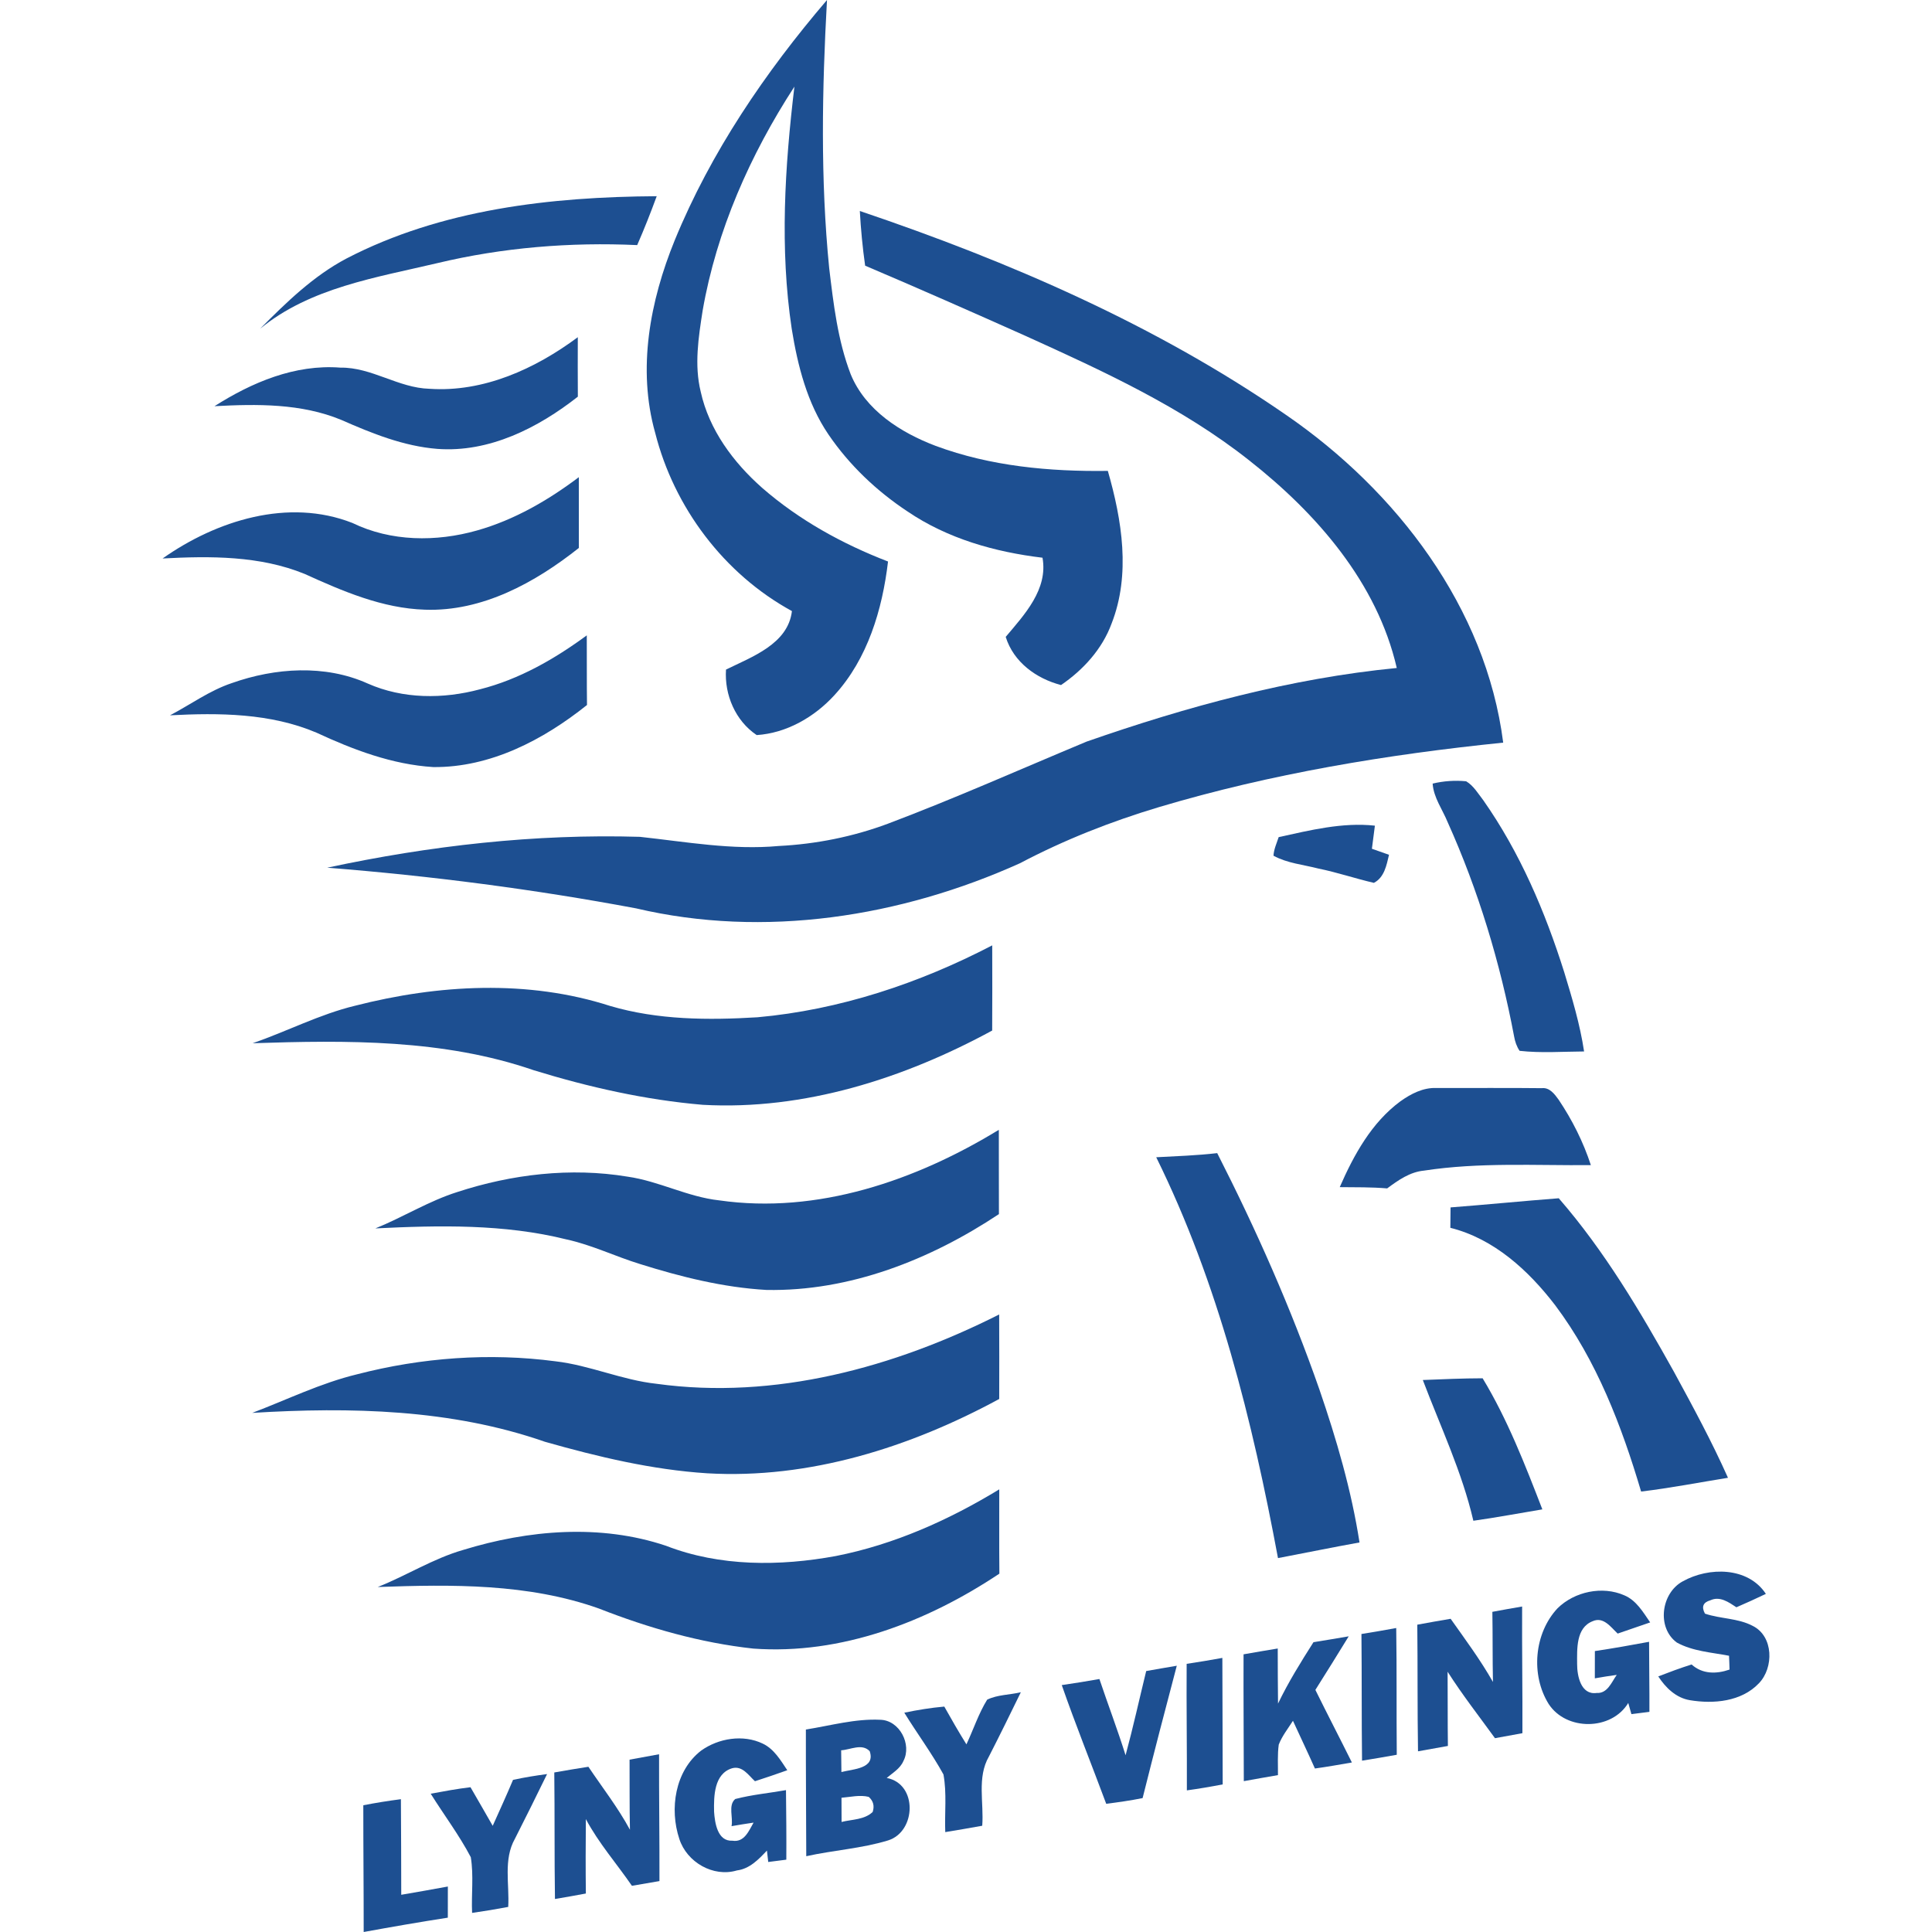
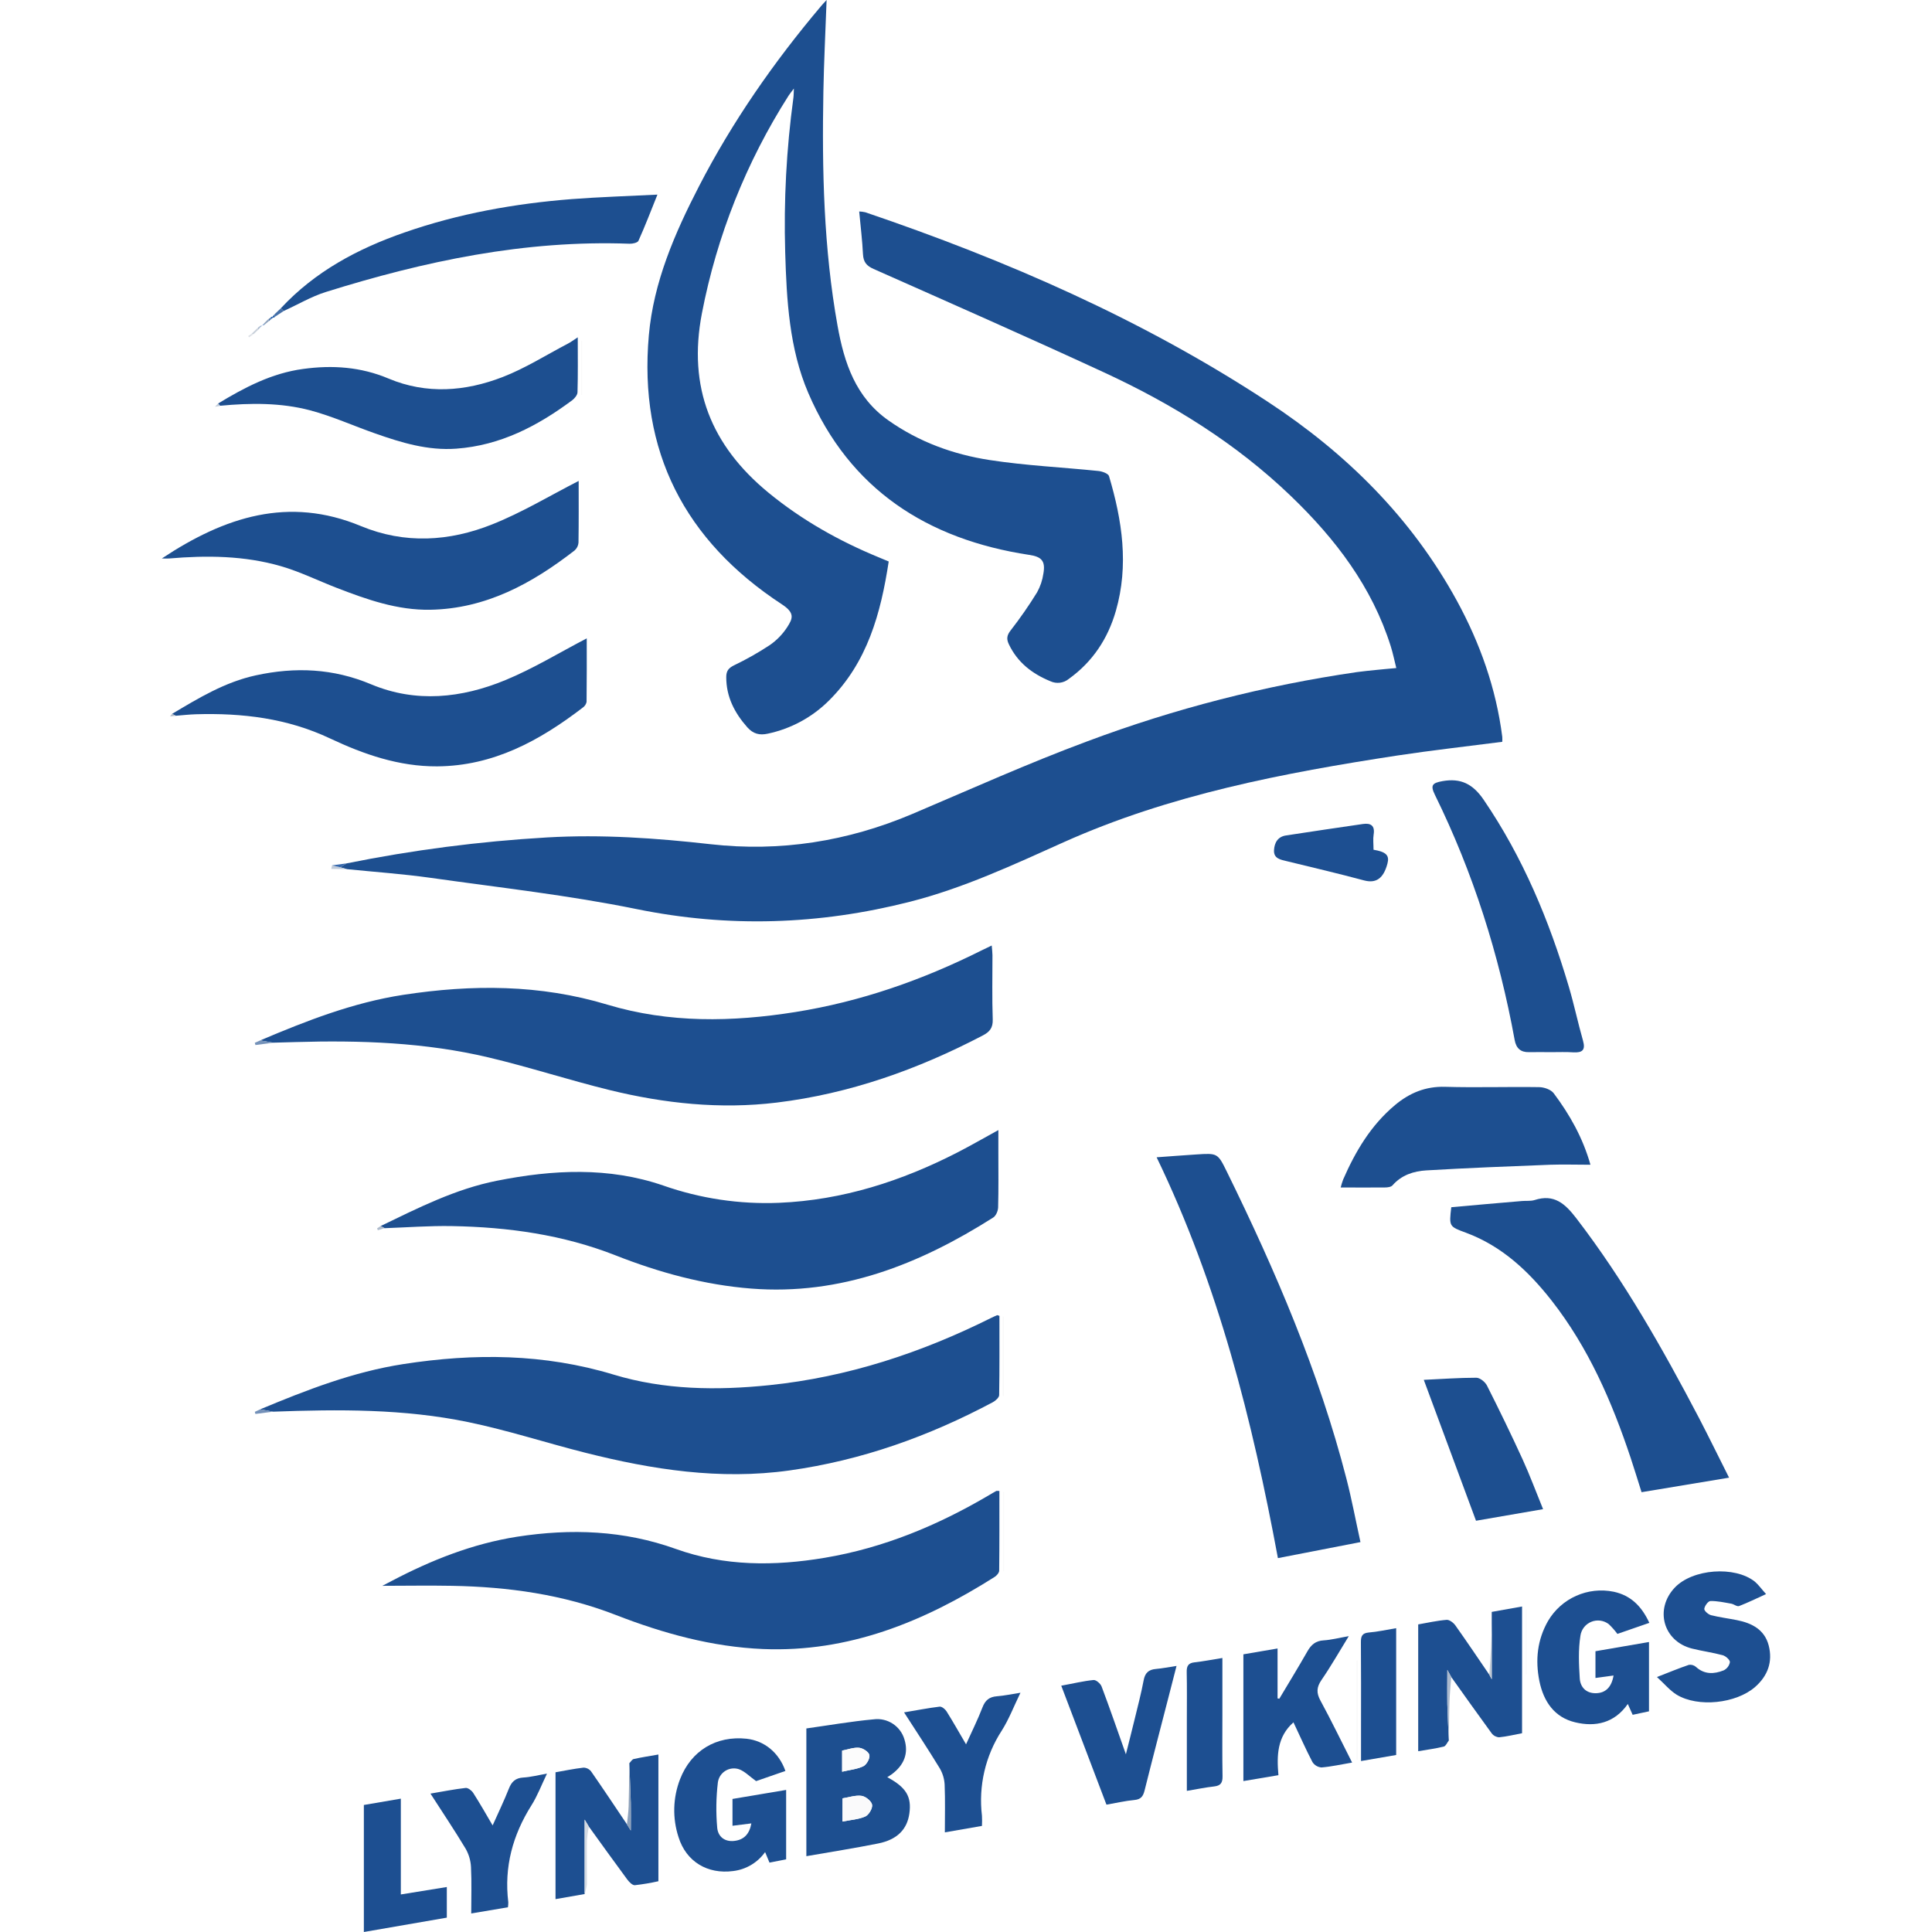
- <svg xmlns="http://www.w3.org/2000/svg" width="64" height="64" viewBox="0 0 48 48" version="1.1" id="svg136">
-   <defs id="defs140" />
-   <g id="#1d4f91ff" transform="matrix(0.1047189,0,0,0.1047189,-8.294205,-5.356373)">
-     <path d="m 239.27,108.19 c 8.58,-20.94 21.48,-39.89 36.14,-57.04 -1.17,21.17 -1.58,42.47 0.52,63.6 1.02,8.49 2.01,17.12 5.09,25.16 3.5,8.57 11.85,13.87 20.18,17.03 13.01,4.83 27.04,6.12 40.84,5.93 3.35,11.67 5.46,24.56 0.89,36.22 -2.23,6.07 -6.72,10.98 -11.99,14.59 -5.88,-1.53 -11.27,-5.44 -13.13,-11.43 4.45,-5.27 10.08,-11.28 8.73,-18.78 -11.28,-1.35 -22.51,-4.52 -32,-10.96 -7.33,-4.84 -13.84,-11.01 -18.79,-18.29 -5.05,-7.43 -7.3,-16.31 -8.71,-25.07 -2.86,-19.04 -1.64,-38.41 0.64,-57.45 -10.48,16.14 -18.46,34.11 -21.77,53.13 -0.99,6.35 -2.02,12.91 -0.46,19.26 1.99,9.04 7.75,16.78 14.58,22.81 8.75,7.63 19.06,13.31 29.86,17.47 -1.34,11.37 -4.83,23.1 -12.71,31.7 -4.75,5.2 -11.34,9.01 -18.45,9.48 -5.04,-3.38 -7.68,-9.55 -7.28,-15.54 6.13,-3.03 14.72,-6.05 15.64,-13.88 -16.09,-8.79 -27.95,-24.55 -32.44,-42.28 -4.29,-15.19 -1.22,-31.32 4.62,-45.66 z" id="path77" style="opacity:1;fill:#1d4f91" />
-     <path d="m 161.39,112.49 c 22.55,-11.72 48.54,-14.64 73.62,-14.79 -1.43,3.91 -2.96,7.78 -4.63,11.6 -15.91,-0.73 -31.92,0.57 -47.43,4.28 -14.5,3.43 -30.16,5.81 -42.04,15.57 6.21,-6.24 12.62,-12.51 20.48,-16.66 z" id="path79" style="opacity:1;fill:#1d4f91" />
-     <path d="m 283.2,101.21 c 35.48,11.99 70.31,27.07 101.21,48.44 26.1,17.96 47.34,45.63 51.43,77.69 -27.56,2.81 -55.06,7.36 -81.64,15.29 -11.4,3.41 -22.51,7.79 -33.04,13.34 -28.24,12.73 -60.63,17.85 -91.05,10.69 -24.22,-4.54 -48.7,-7.71 -73.27,-9.65 24.35,-5.22 49.27,-8.06 74.18,-7.32 10.94,1.18 21.92,3.19 32.96,2.17 8.81,-0.44 17.57,-2.19 25.84,-5.27 15.93,-6.01 31.49,-12.95 47.2,-19.5 23.83,-8.31 48.39,-15.01 73.57,-17.46 -4.66,-20.26 -19.04,-36.7 -35.01,-49.25 -16.04,-12.69 -34.76,-21.24 -53.27,-29.63 -12.58,-5.62 -25.17,-11.18 -37.85,-16.57 -0.61,-4.3 -1.02,-8.63 -1.26,-12.97 z" id="path81" style="opacity:1;fill:#1d4f91" />
-     <path d="m 181.09,143.39 c 12.82,0.88 25.12,-4.74 35.2,-12.24 -0.01,4.7 -0.03,9.41 0.01,14.11 -9.41,7.4 -21.04,13.31 -33.33,12.39 -7.99,-0.63 -15.54,-3.68 -22.8,-6.88 -9.5,-3.93 -19.99,-3.79 -30.08,-3.25 8.89,-5.65 19.09,-9.98 29.86,-9.15 7.45,-0.11 13.74,4.82 21.14,5.02 z" id="path83" style="opacity:1;fill:#1d4f91" />
-     <path d="m 192.36,177.01 c 8.83,-2.49 16.88,-7.15 24.17,-12.65 0.01,5.6 0.01,11.19 0.01,16.79 -10.36,8.22 -22.91,15.14 -36.52,14.65 -10.08,-0.31 -19.53,-4.39 -28.57,-8.5 -10.65,-4.33 -22.38,-4.25 -33.67,-3.65 12.8,-9.02 29.83,-14.4 45.03,-8.43 9.14,4.45 19.89,4.53 29.55,1.79 z" id="path85" style="opacity:1;fill:#1d4f91" />
-     <path d="m 193.1,214.68 c 9.26,-2.34 17.67,-7.17 25.32,-12.79 0.03,5.5 -0.02,11.01 0.05,16.52 -10.34,8.27 -22.91,14.86 -36.46,14.73 -9.73,-0.6 -19,-4.11 -27.76,-8.18 -10.92,-4.63 -23.06,-4.71 -34.71,-4.1 4.88,-2.56 9.39,-5.88 14.65,-7.64 10.29,-3.65 22.13,-4.46 32.26,0.1 8.36,3.7 17.92,3.71 26.65,1.36 z" id="path87" style="opacity:1;fill:#1d4f91" />
-     <path d="m 419.1,237.06 c 2.59,-0.62 5.29,-0.81 7.95,-0.55 1.76,1.05 2.82,2.9 4.06,4.49 8.69,12.37 14.68,26.44 19.21,40.81 1.88,6.18 3.75,12.4 4.71,18.8 -5.09,0.03 -10.23,0.42 -15.3,-0.15 -0.7,-1.03 -1.09,-2.21 -1.3,-3.41 -3.3,-17.48 -8.48,-34.64 -15.78,-50.87 -1.23,-3.01 -3.32,-5.79 -3.55,-9.12 z" id="path89" style="opacity:1;fill:#1d4f91" />
-     <path d="m 382.57,249.76 c 7.47,-1.64 15.14,-3.56 22.83,-2.72 -0.23,1.82 -0.47,3.65 -0.71,5.48 1.35,0.48 2.7,0.95 4.06,1.43 -0.59,2.47 -1.1,5.37 -3.59,6.66 -4.43,-1.03 -8.74,-2.5 -13.19,-3.4 -3.56,-0.92 -7.36,-1.25 -10.63,-3.04 0.09,-1.55 0.76,-2.96 1.23,-4.41 z" id="path91" style="opacity:1;fill:#1d4f91" />
-     <path d="m 258.91,292.5 c 19.5,-1.75 38.39,-8.05 55.7,-17.06 0.01,6.74 0.04,13.48 -0.01,20.21 -20.93,11.37 -44.61,18.95 -68.64,17.62 -13.65,-1.16 -27.09,-4.19 -40.17,-8.22 -21.37,-7.37 -44.33,-7.13 -66.64,-6.39 8.16,-2.82 15.88,-6.87 24.3,-8.9 19.71,-5.04 40.96,-6.25 60.53,0.06 11.31,3.33 23.26,3.39 34.93,2.68 z" id="path93" style="opacity:1;fill:#1d4f91" />
-     <path d="m 411.46,312.43 c 2.49,-1.77 5.39,-3.28 8.53,-3.15 8.33,0.03 16.66,-0.06 24.99,0.04 1.86,-0.22 3.05,1.4 4.01,2.73 3.22,4.8 5.85,10.02 7.65,15.53 -13.2,0.11 -26.5,-0.71 -39.59,1.3 -3.36,0.32 -6.12,2.28 -8.74,4.22 -3.75,-0.32 -7.5,-0.26 -11.25,-0.3 3.34,-7.64 7.56,-15.33 14.4,-20.37 z" id="path95" style="opacity:1;fill:#1d4f91" />
-     <path d="m 249.85,335.94 c 23.31,3.34 46.63,-4.71 66.33,-16.74 0.02,6.67 -0.01,13.33 0.02,20 -16.27,10.81 -35.41,18.38 -55.18,17.99 -10.23,-0.59 -20.24,-3.09 -29.98,-6.15 -5.84,-1.79 -11.37,-4.51 -17.37,-5.82 -14.83,-3.71 -30.26,-3.37 -45.41,-2.63 6.59,-2.66 12.67,-6.5 19.47,-8.64 12.93,-4.22 26.87,-5.87 40.35,-3.64 7.47,1.06 14.24,4.81 21.77,5.63 z" id="path97" style="opacity:1;fill:#1d4f91" />
-     <path d="m 353.52,325.71 c 4.83,-0.26 9.67,-0.42 14.47,-0.98 9.25,18.16 17.53,36.84 24.25,56.09 4.06,11.83 7.59,23.9 9.51,36.28 -6.46,1.16 -12.89,2.49 -19.34,3.71 -6.08,-32.59 -14.15,-65.23 -28.89,-95.1 z" id="path99" style="opacity:1;fill:#1d4f91" />
-     <path d="m 423.35,337.61 c 8.56,-0.66 17.11,-1.51 25.67,-2.17 10.84,12.47 19.3,26.77 27.32,41.15 4.5,8.27 8.99,16.56 12.83,25.17 -6.87,1.1 -13.7,2.44 -20.61,3.26 -4.62,-15.58 -10.55,-31.08 -20.37,-44.18 -6.34,-8.27 -14.53,-15.8 -24.89,-18.39 0.01,-1.62 0.03,-3.23 0.05,-4.84 z" id="path101" style="opacity:1;fill:#1d4f91" />
-     <path d="m 234.99,379.46 c 28.01,3.87 56.37,-3.88 81.27,-16.45 0.04,6.68 0.02,13.37 0.01,20.05 -21.13,11.46 -45.05,19.05 -69.31,17.63 -13.07,-0.84 -25.9,-3.91 -38.48,-7.48 -22.21,-7.75 -46.17,-8.27 -69.43,-6.85 8.27,-3.14 16.26,-7.08 24.89,-9.16 15.29,-3.96 31.36,-5.15 47.04,-3.08 8.19,0.95 15.81,4.46 24.01,5.34 z" id="path103" style="opacity:1;fill:#1d4f91" />
-     <path d="m 416.77,378.56 c 4.73,-0.19 9.46,-0.4 14.19,-0.41 5.91,9.77 10.06,20.48 14.17,31.1 -5.46,0.9 -10.89,1.94 -16.37,2.7 -2.68,-11.56 -7.8,-22.34 -11.99,-33.39 z" id="path105" style="opacity:1;fill:#1d4f91" />
-     <path d="m 277.56,420.31 c 13.78,-2.72 26.77,-8.53 38.72,-15.81 0.02,6.67 -0.04,13.33 0.03,20 -17.1,11.41 -37.55,19.3 -58.39,17.78 -12.58,-1.37 -24.85,-4.89 -36.61,-9.5 -16.8,-5.98 -34.9,-5.74 -52.49,-5.11 6.85,-2.71 13.14,-6.74 20.25,-8.79 15.5,-4.77 32.58,-6.22 48.15,-0.99 12.79,4.97 27.02,4.88 40.34,2.42 z" id="path107" style="opacity:1;fill:#1d4f91" />
-     <path d="m 478.45,426.32 c 6.16,-3.44 15.47,-3.47 19.71,2.98 -2.31,1.12 -4.65,2.16 -6.99,3.18 -1.82,-1.2 -3.91,-2.71 -6.17,-1.66 -1.74,0.49 -2.17,1.55 -1.29,3.17 3.7,1.26 7.83,1.05 11.34,2.91 4.96,2.47 5.02,9.94 1.45,13.62 -4.15,4.36 -10.75,4.94 -16.38,4 -3.28,-0.55 -5.74,-2.95 -7.49,-5.64 2.61,-1.01 5.24,-1.99 7.91,-2.83 2.56,2.32 5.88,2.29 9,1.21 -0.02,-1.1 -0.08,-2.19 -0.12,-3.28 -4.17,-0.8 -8.61,-1.06 -12.38,-3.13 -4.84,-3.55 -3.73,-11.77 1.41,-14.53 z" id="path109" style="opacity:1;fill:#1d4f91" />
-     <path d="m 448.74,432.71 c 4.03,-3.96 10.62,-5.36 15.83,-3.07 2.86,1.2 4.46,3.99 6.14,6.43 -2.57,0.89 -5.14,1.78 -7.71,2.65 -1.62,-1.52 -3.37,-4.1 -5.95,-2.93 -3.98,1.56 -3.68,6.62 -3.67,10.16 -0.01,2.78 0.88,7.37 4.61,6.86 2.6,0.17 3.54,-2.54 4.79,-4.29 -1.74,0.23 -3.48,0.52 -5.2,0.82 -0.01,-2.16 0,-4.32 0.01,-6.47 4.3,-0.64 8.58,-1.4 12.86,-2.2 0,5.54 0.11,11.08 0.08,16.62 -1.43,0.18 -2.85,0.36 -4.27,0.54 -0.19,-0.66 -0.56,-1.99 -0.75,-2.65 -3.98,6.59 -14.71,6.67 -18.89,0.23 -4.28,-6.88 -3.45,-16.75 2.12,-22.7 z" id="path111" style="opacity:1;fill:#1d4f91" />
-     <path d="m 433.27,433.56 c 2.35,-0.43 4.7,-0.87 7.06,-1.26 -0.05,10.02 0.11,20.03 0.07,30.05 -2.17,0.38 -4.34,0.78 -6.51,1.19 -3.79,-5.23 -7.77,-10.32 -11.24,-15.77 0.05,5.87 -0.01,11.74 0.07,17.61 -2.37,0.41 -4.73,0.85 -7.09,1.27 -0.16,-10.01 -0.06,-20.03 -0.17,-30.04 2.63,-0.47 5.26,-0.97 7.91,-1.4 3.47,4.91 7.07,9.75 10.04,14.99 -0.12,-5.55 -0.04,-11.1 -0.14,-16.64 z" id="path113" style="opacity:1;fill:#1d4f91" />
-     <path d="m 402.21,438.82 c 2.76,-0.43 5.5,-0.92 8.25,-1.42 0.15,10.02 0.04,20.04 0.13,30.07 -2.75,0.48 -5.49,0.98 -8.24,1.4 -0.12,-10.02 -0.04,-20.04 -0.14,-30.05 z" id="path115" style="opacity:1;fill:#1d4f91" />
-     <path d="m 390.83,440.76 c 2.79,-0.42 5.57,-0.93 8.36,-1.39 -2.62,4.25 -5.24,8.5 -7.91,12.71 2.84,5.77 5.81,11.47 8.66,17.22 -2.92,0.5 -5.83,1.03 -8.77,1.43 -1.69,-3.8 -3.48,-7.55 -5.21,-11.32 -1.17,1.85 -2.58,3.6 -3.37,5.65 -0.33,2.4 -0.16,4.83 -0.19,7.24 -2.7,0.45 -5.4,0.95 -8.1,1.43 -0.01,-10.03 -0.1,-20.06 -0.06,-30.09 2.7,-0.46 5.4,-0.95 8.11,-1.38 0.01,4.35 0.01,8.71 0.07,13.07 2.43,-5.06 5.4,-9.84 8.41,-14.57 z" id="path117" style="opacity:1;fill:#1d4f91" />
-     <path d="m 360.74,445.9 c 2.83,-0.42 5.65,-0.9 8.47,-1.41 0,10 0.09,20.01 0.08,30.01 -2.83,0.55 -5.66,1.03 -8.5,1.42 0.04,-10.01 -0.12,-20.02 -0.05,-30.02 z" id="path119" style="opacity:1;fill:#1d4f91" />
-     <path d="m 351.14,447.61 c 2.42,-0.42 4.83,-0.86 7.26,-1.26 -2.77,10.45 -5.48,20.91 -8.11,31.4 -2.86,0.58 -5.74,0.98 -8.63,1.36 -3.5,-9.4 -7.25,-18.7 -10.55,-28.17 2.98,-0.42 5.95,-0.92 8.93,-1.44 2.03,6.04 4.3,12 6.21,18.09 1.79,-6.62 3.26,-13.32 4.89,-19.98 z" id="path121" style="opacity:1;fill:#1d4f91" />
-     <path d="m 313.41,454.4 c 2.42,-1.19 5.35,-1.13 7.99,-1.76 -2.49,5.1 -4.98,10.19 -7.57,15.24 -2.88,4.98 -1.16,10.98 -1.59,16.43 -2.92,0.51 -5.84,1.05 -8.77,1.51 -0.18,-4.55 0.4,-9.21 -0.43,-13.68 -2.79,-5.07 -6.26,-9.73 -9.29,-14.65 3.13,-0.65 6.3,-1.17 9.49,-1.45 1.69,3.02 3.42,6.02 5.25,8.96 1.66,-3.52 2.87,-7.28 4.92,-10.6 z" id="path123" style="opacity:1;fill:#1d4f91" />
-     <path d="m 270.4,461.48 c 5.85,-0.92 11.68,-2.6 17.66,-2.31 4.57,0.11 7.54,5.85 5.48,9.79 -0.76,1.79 -2.54,2.8 -3.96,4.01 7.39,1.4 7.01,12.74 0.33,14.82 -6.31,1.93 -12.98,2.32 -19.42,3.75 -0.02,-10.02 -0.11,-20.04 -0.09,-30.06 m 8.37,4.93 c 0.02,1.72 0.04,3.44 0.06,5.16 2.65,-0.71 8.15,-0.75 6.71,-4.95 -1.83,-1.92 -4.55,-0.34 -6.77,-0.21 m 0.08,11.26 c 0,1.91 0.01,3.82 0.02,5.74 2.49,-0.63 5.4,-0.49 7.38,-2.37 0.46,-1.43 0.15,-2.62 -0.94,-3.58 -2.13,-0.53 -4.32,0.04 -6.46,0.21 z" id="path125" style="opacity:1;fill:#1d4f91" />
-     <path d="m 245.53,466.5 c 4.13,-2.96 9.99,-3.92 14.65,-1.67 2.68,1.28 4.22,3.94 5.81,6.31 -2.55,0.91 -5.1,1.78 -7.67,2.61 -1.54,-1.41 -2.98,-3.75 -5.42,-3.08 -4.29,1.3 -4.36,6.63 -4.28,10.31 0.18,2.65 0.81,7.09 4.36,6.88 2.82,0.45 3.88,-2.33 5.01,-4.29 -1.75,0.25 -3.49,0.54 -5.23,0.84 0.43,-2.04 -0.86,-4.96 0.88,-6.44 3.95,-1.03 8.03,-1.4 12.04,-2.11 0.06,5.5 0.12,11 0.08,16.5 -1.43,0.18 -2.86,0.36 -4.29,0.55 -0.08,-0.68 -0.24,-2.03 -0.31,-2.71 -1.96,2.09 -4.11,4.34 -7.11,4.71 -5.64,1.69 -11.9,-1.96 -13.67,-7.46 -2.38,-7.12 -1.04,-16.15 5.15,-20.95 z" id="path127" style="opacity:1;fill:#1d4f91" />
-     <path d="m 228.57,468.63 c 2.33,-0.42 4.66,-0.86 7,-1.28 -0.03,10.03 0.12,20.06 0.09,30.09 -2.18,0.37 -4.35,0.76 -6.53,1.12 -3.63,-5.28 -7.91,-10.15 -10.93,-15.83 -0.05,5.88 -0.07,11.77 0,17.66 -2.44,0.45 -4.88,0.9 -7.33,1.3 -0.15,-10.01 -0.04,-20.02 -0.16,-30.02 2.7,-0.46 5.39,-0.95 8.09,-1.35 3.33,4.95 7.02,9.68 9.86,14.94 -0.13,-5.55 -0.05,-11.09 -0.09,-16.63 z" id="path129" style="opacity:1;fill:#1d4f91" />
-     <path d="m 200.92,473.43 c 2.67,-0.59 5.37,-1.02 8.08,-1.38 -2.49,5.14 -5.05,10.23 -7.62,15.33 -2.8,4.94 -1.28,10.8 -1.6,16.19 -2.85,0.54 -5.7,1.01 -8.57,1.42 -0.2,-4.4 0.41,-8.87 -0.31,-13.22 -2.76,-5.26 -6.37,-10.03 -9.51,-15.06 3.13,-0.58 6.27,-1.16 9.44,-1.54 1.75,3.05 3.53,6.09 5.27,9.16 1.62,-3.63 3.29,-7.24 4.82,-10.9 z" id="path131" style="opacity:1;fill:#1d4f91" />
-     <path d="m 165.4,479.45 c 2.96,-0.58 5.93,-1.05 8.92,-1.44 0.04,7.56 0.08,15.12 0.08,22.68 3.68,-0.65 7.38,-1.26 11.06,-1.96 0.01,2.46 0,4.92 -0.01,7.39 -6.67,1.03 -13.32,2.19 -19.96,3.4 0.01,-10.02 -0.1,-20.05 -0.09,-30.07 z" id="path133" style="opacity:1;fill:#1d4f91" />
-   </g>
+ <svg xmlns="http://www.w3.org/2000/svg" id="Layer_1" data-name="Layer 1" viewBox="0 0 762.86 916.39" height="64" width="64">
+   <defs>
+     <style>.cls-1{fill:#1d4f90;}.cls-2{fill:#1d4f91;}.cls-3{fill:#f9f9f9;}.cls-4{fill:#d4dae2;}.cls-5{fill:#acbacd;}.cls-6{fill:#8da1ba;}.cls-7{fill:#bfc8d3;}.cls-8{fill:#7492b9;}.cls-9{fill:#7491b9;}.cls-10{fill:#c0cbda;}.cls-11{fill:#456fa7;}.cls-12{fill:#3467ac;}.cls-13{fill:#aebbcc;}.cls-14{fill:#c8d0da;}.cls-15{fill:#b2bbc7;}.cls-16{fill:#c1ccd9;}.cls-17{fill:#dce0e6;}.cls-18{fill:#8da1bc;}.cls-19{fill:#acbbcf;}.cls-20{fill:#5479a9;}.cls-21{fill:#2058a0;}.cls-22{fill:#2b65b1;}.cls-23{fill:#95b0d4;}.cls-24{fill:#81a2ce;}.cls-25{fill:#fafafb;}.cls-26{fill:#fcfcfc;}</style>
+   </defs>
+   <path class="cls-1" d="M87.59,409.53a678.69,678.69,0,0,1,95-12.31c26.08-1.52,51.84.3,77.7,3.21,33.08,3.73,65-1.34,95.75-14.38C383.61,374.34,411,362,439,351.61a617.22,617.22,0,0,1,127.91-32.83c3-.42,5.95-.68,8.94-1s5.92-.56,9.68-.91c-.92-3.68-1.59-7-2.61-10.26-8.9-28.29-26.25-51-47.29-71.23-26-25-56.24-43.72-88.76-58.75-36.25-16.76-72.8-32.86-109.3-49.07-3.39-1.5-4.79-3.32-5-6.94-.33-6.63-1.14-13.23-1.8-20.32a15.92,15.92,0,0,1,2.91.39c67.06,22.79,131.6,50.91,191,89.94,37.25,24.46,68.07,55,89.59,94.33,11,20.18,18.6,41.59,21.52,64.52a21,21,0,0,1,0,2.38c-16.69,2.16-33.22,4-49.64,6.48-54.22,8.3-108.06,18.57-158.47,41.18-23.87,10.72-47.46,21.75-72.94,28.23-43,10.92-85.87,12.35-129.6,3.44C193,424.63,160.13,421,127.51,416.38c-13.18-1.86-26.49-2.78-39.73-4.12l-3.17-.89Z" />
+   <path class="cls-1" d="M315.31,0c-.55,15.32-1.27,29.43-1.53,43.55-.68,37.18.14,74.28,6.73,111,3.16,17.61,8.54,33.89,24.15,44.88,14.49,10.21,30.76,16.13,48,18.78s34.4,3.42,51.6,5.19c1.78.18,4.61,1.2,5,2.42,6.25,21,9.48,42.28,3.26,63.92-3.8,13.2-11,24.13-22.3,32.26a8.27,8.27,0,0,1-8.77,1.12c-8.63-3.54-15.55-8.87-19.67-17.49-1.23-2.57-1-4.29.87-6.67a201.24,201.24,0,0,0,12.49-18,25.74,25.74,0,0,0,3-8.92c1.07-6-.91-8-6.76-8.85-48.29-7.35-85.1-31-104.78-76.84-9-21-10.26-44-10.93-66.69a445.27,445.27,0,0,1,3.89-73.26c.16-1.12.13-2.27.23-4.4-1.2,1.61-1.92,2.43-2.49,3.34a296.4,296.4,0,0,0-41.13,103.26c-6.79,35.2,4.47,62.75,31.46,85,15.82,13,33.46,22.95,52.36,30.73l4.78,2c-3.76,24.63-10.1,47.84-28.33,65.95a58.13,58.13,0,0,1-29,15.71c-3.94.87-6.94.12-9.73-3-6.07-6.86-10-14.45-10-23.82,0-2.95,1.1-4.31,3.71-5.6a143.09,143.09,0,0,0,16.9-9.56,30.46,30.46,0,0,0,8.28-8.5c2.66-4.1,3.79-6.74-2.46-10.84C248.06,256.51,226.08,214,231,159c2.23-25.17,12.25-48.29,23.76-70.6,15.88-30.78,35.55-59,57.88-85.46C313.21,2.23,313.89,1.55,315.31,0Z" />
+   <path class="cls-1" d="M46.67,668.47c22-9.18,44.08-17.77,67.85-21.45,33.67-5.22,66.81-5,99.81,5,24,7.27,48.9,7.56,73.79,5,37.21-3.83,72.1-15.35,105.44-32,.89-.45,1.81-.83,2.73-1.22.1,0,.28.09,1,.35,0,12.38.08,25-.13,37.56,0,1.17-1.73,2.71-3,3.39-30.35,16.17-62.28,27.6-96.49,32.37-33,4.61-65-.38-96.86-8.42-18.53-4.68-36.77-10.64-55.46-14.51-30.51-6.33-61.55-6.1-92.55-4.95Z" />
+   <path class="cls-1" d="M46.68,493.48c21.93-9.3,44-17.94,67.81-21.6,32.65-5,64.88-5,96.88,4.66,29.28,8.81,59.17,8.25,89.08,3.5,31-4.93,60.25-15.18,88.26-29.19,1.46-.73,3-1.42,4.92-2.37.14,1.8.34,3.19.35,4.58,0,10.16-.22,20.33.13,30.48.13,4-1.44,5.91-4.76,7.63-30.79,16.09-63.08,27.6-97.71,31.81-26.78,3.25-53.22.43-79.25-5.94-19.21-4.71-38.06-10.88-57.3-15.45-30.18-7.17-61-8.23-91.84-7.31-3.5.11-7,.19-10.49.29Z" />
+   <path class="cls-1" d="M397.27,707.2c0,12.58.05,25.18-.1,37.78,0,1-1.18,2.38-2.17,3-33.53,21.25-69.27,35.85-109.82,34.19-24.17-1-47.42-7.43-69.79-16.13-25.14-9.78-51.08-13.36-77.7-13.85-11.11-.21-22.22,0-33.1,0,1.08-.57,2.74-1.42,4.38-2.29,18.83-9.89,38.36-17.67,59.54-21,25.59-3.95,50.63-3.06,75.33,5.81,23,8.24,46.72,8.19,70.54,4.19,28-4.69,53.65-15.39,77.95-29.7,1.14-.67,2.28-1.37,3.45-2C396,707.09,396.38,707.2,397.27,707.2Z" />
+   <path class="cls-1" d="M103.79,581.53c17.82-8.6,35.44-17.57,55.15-21.48,26.54-5.27,53-6.63,78.91,2.28a147.44,147.44,0,0,0,54.92,8.19c30.17-1.27,58.16-10.3,84.81-24,6.18-3.18,12.21-6.67,19.2-10.5v10.66c0,8.66.12,17.33-.11,26-.05,1.67-1,4-2.36,4.84-35,22.22-72.33,37-114.75,33.68-22.2-1.74-43.67-7.61-64.29-15.73-25.08-9.86-51.08-13.43-77.67-13.91-10.64-.19-21.3.62-31.95,1Z" />
+   <path class="cls-1" d="M529.38,739.05c-12.19-65.57-28.25-129.44-57.53-190.12,6.49-.47,12.67-.95,18.86-1.35,10-.65,10.11-.66,14.46,8.2,23.07,47,43.66,94.89,56.74,145.73,2.48,9.63,4.31,19.42,6.62,29.94Z" />
+   <path class="cls-1" d="M743.37,700.89l-41.51,6.89c-1.78-5.63-3.41-11-5.18-16.31-8.89-26.65-20-52.23-37.45-74.54-10.92-13.93-23.56-25.84-40.53-32.17-8.13-3-8.18-2.92-7.09-12.15,11.1-1,22.32-2,33.54-2.94,2-.18,4.12.12,6-.47,9.26-3,14.46,1.75,19.77,8.66,22.7,29.58,40.94,61.83,58.19,94.72C733.85,681.69,738.35,690.94,743.37,700.89Z" />
+   <path class="cls-1" d="M197.71,228.11c0,9.06.07,19.17-.08,29.27a5.47,5.47,0,0,1-1.86,3.72c-20.22,15.69-42.05,27.65-68.46,28.12-15.61.27-30.1-4.86-44.41-10.4-8.83-3.42-17.4-7.66-26.45-10.28-17.31-5-35.14-5.17-53-3.64-.74.07-1.48,0-3.46,0,29.93-19.86,60.19-29.59,94.42-15.38,20.84,8.65,42,7.31,62.29-.8C170.81,243.11,184,235.13,197.71,228.11Z" />
+   <path class="cls-1" d="M4.86,338.61c12.57-7.51,25.05-15.08,39.68-18.27,18.73-4.07,36.71-3.32,54.72,4.24,21.25,8.92,43,6.57,63.71-2,13.26-5.47,25.64-13.07,38.57-19.79,0,9.41.05,19.78-.08,30.16a4.41,4.41,0,0,1-1.84,2.71c-20.43,15.67-42.4,27.68-69.05,27.84-18.06.11-34.82-5.71-50.79-13.24-20.34-9.61-41.66-12.12-63.68-11.47-3.16.1-6.31.46-9.46.71Z" />
+   <path class="cls-1" d="M26.64,191.42C39.21,183.79,52.12,177,67,175c13.92-1.91,27.38-1,40.59,4.58,18,7.55,36.37,6.09,54-.72,10.77-4.15,20.69-10.48,31-15.86,1.39-.73,2.67-1.68,4.69-3,0,9.2.12,17.62-.12,26,0,1.34-1.37,3-2.56,3.88-16.4,12.19-34,21.4-54.92,22.93-13.47,1-26-2.83-38.42-7.19-10.34-3.62-20.4-8.19-30.95-11-13.93-3.66-28.33-3.52-42.66-2.16Z" />
+   <path class="cls-1" d="M677.62,552.46c-6.72,0-12.85-.2-19,0-19.62.76-39.24,1.52-58.83,2.68-6,.35-11.77,2.19-16.06,7.1-.69.79-2.36,1-3.58,1-6.82.09-13.65,0-21,0a39.11,39.11,0,0,1,1.17-3.77c5.85-13.41,13.22-25.8,24.62-35.33,6.85-5.72,14.47-8.92,23.77-8.64,14.81.43,29.65-.08,44.48.15,2.39,0,5.66,1.13,7,2.9C667.83,528.75,674,539.67,677.62,552.46Z" />
+   <path class="cls-1" d="M659,499.06c-3.5,0-7-.08-10.5,0-4,.11-6.11-1.86-6.82-5.73C634.3,452.86,622,413.94,603.84,377c-2.22-4.52-1.29-5.62,3.58-6.49,8.69-1.55,14.43,1.33,19.54,8.82,18.61,27.29,31.09,57.25,40.41,88.7,2.5,8.45,4.3,17.1,6.72,25.58,1.27,4.48-.33,5.77-4.56,5.54C666.05,498.91,662.54,499.06,659,499.06Z" />
+   <path class="cls-1" d="M56.47,146.19C72.64,128.8,92.85,118,115,110.3c25.78-9,52.41-13.75,79.52-15.87,13.09-1,26.22-1.39,40.55-2.12-3.21,8-5.89,15-9,21.9-.41.93-2.77,1.45-4.2,1.4-49.56-1.85-97.23,8.22-144.13,22.9-6.91,2.17-13.31,6-19.95,9Z" />
+   <path class="cls-1" d="M305.71,880.43V819.84c10.6-1.48,21.21-3.35,31.91-4.32a13.41,13.41,0,0,1,14.62,9.56c2,6.45-.08,12.15-6.1,16.54-.63.46-1.31.86-2.05,1.34,9,4.84,11.61,9.24,10.47,17.28-1.06,7.48-5.78,12.35-14.74,14.15C328.63,876.64,317.34,878.4,305.71,880.43ZM322.85,864c3.88-.78,7.64-1,10.83-2.4,1.69-.77,3.56-3.93,3.23-5.61s-3.09-3.94-5-4.19c-2.94-.39-6.08.73-9,1.19Zm-.18-23.63c3.85-.92,7.28-1.21,10.12-2.63,1.54-.78,3.15-3.74,2.81-5.29s-3.06-3.26-4.87-3.43c-2.62-.25-5.37.83-8.06,1.34Z" />
+   <path class="cls-2" d="M295.77,840l-13.9,4.82c-3.16-2.27-5.4-4.68-8.15-5.65a7.67,7.67,0,0,0-10,6.43,103.87,103.87,0,0,0-.31,21.16c.29,4.18,3.34,6.93,8,6.44s7.31-3.24,8.21-8.32L270.67,866V853.28L296.12,849v32.93l-7.9,1.55c-.67-1.61-1.28-3.09-2.08-5a21.71,21.71,0,0,1-15.17,9c-12.09,1.6-22.27-4.42-25.9-16.11a40.92,40.92,0,0,1,.72-27.44c5.23-13.55,17.17-20.75,31.57-19.21C285.79,825.67,292.68,831.25,295.77,840Z" />
+   <path class="cls-2" d="M705.39,778.84v32.88l-7.75,1.65-2.3-5.14c-6.35,9.11-15.36,11-24.94,8.71-9.84-2.34-15-9.81-17-19.57-2-10-1-19.54,4.09-28.49A29.33,29.33,0,0,1,688.68,755c8.14,1.76,13.27,6.95,16.87,14.75L690.41,775a36.71,36.71,0,0,0-4.1-4.63,8.41,8.41,0,0,0-13.45,5.52c-1.05,6.61-.74,13.52-.31,20.24.27,4.14,3,7.07,7.63,7s7.47-2.9,8.4-8.4L680,795.9V783.21Z" />
+   <path class="cls-2" d="M610.45,825.55c-.79,1-1.42,2.64-2.4,2.89-3.84.95-7.79,1.46-12.13,2.2V770.49c4.39-.76,8.91-1.79,13.47-2.16,1.32-.11,3.24,1.34,4.14,2.61,5.49,7.73,10.77,15.6,16.12,23.43l1.15,2.13V764.56L645.18,762v60.11c-3.73.7-7.28,1.58-10.88,1.93a4.8,4.8,0,0,1-3.52-1.87c-6.49-8.86-12.83-17.83-19.21-26.76l-1.84-3.35c0,6.27-.09,11.31,0,16.34C609.89,814.14,610.21,819.84,610.45,825.55Z" />
+   <path class="cls-2" d="M221.74,836.34c.69-.7,1.29-1.84,2.1-2,3.71-.83,7.48-1.39,11.69-2.13v60.1a102.52,102.52,0,0,1-11.18,1.88c-1.16.08-2.74-1.55-3.63-2.76-6.12-8.27-12.11-16.65-18.15-25l-2-3.34v35.29l-13.84,2.42V840.63c4.18-.73,8.69-1.67,13.26-2.2a4.66,4.66,0,0,1,3.59,1.75c5.8,8.33,11.41,16.79,17.08,25.21l1.79,2.87c0-5,.08-9.13,0-13.22C222.24,848.8,222,842.57,221.74,836.34Z" />
+   <path class="cls-2" d="M513,844.8V784.68l16.21-2.77v23.67l.83.16c4.46-7.47,9-14.88,13.32-22.46,1.79-3.15,3.91-5,7.7-5.22,3.61-.22,7.18-1.16,11.93-2-4.61,7.49-8.48,14.31-12.91,20.75-2.38,3.46-2.54,6.13-.51,9.85,5.16,9.46,9.82,19.19,15,29.36-5.15.88-9.81,1.93-14.51,2.32a5.55,5.55,0,0,1-4.31-2.57c-3.21-6.15-6-12.52-9-18.83-7.79,6.9-7.94,15.77-7.13,25.07Z" />
+   <path class="cls-2" d="M760.92,756.11c-4.67,2.11-8.67,4.1-12.82,5.68-1,.35-2.41-.9-3.69-1.13-3.28-.57-6.59-1.33-9.88-1.25-1.07,0-2.76,2.32-2.91,3.71-.1.91,1.89,2.67,3.21,3,4,1,8.17,1.53,12.25,2.34,7.09,1.4,13.13,4.5,15.08,12,2,7.76-.41,14.44-6.48,19.74-9,7.82-27,9.8-37.17,3.63-3.23-2-5.75-5.1-9.35-8.38,5.93-2.3,10.49-4.2,15.16-5.78a4.18,4.18,0,0,1,3.37,1c4,3.64,8.56,3.42,13.08,1.64a5.4,5.4,0,0,0,3-3.93c0-1.12-2-2.88-3.4-3.27-4.81-1.3-9.78-1.95-14.62-3.17-13.59-3.44-17.83-18.68-8.12-28.92,8.41-8.87,28.45-10.41,38-2.79C757.43,751.79,758.87,753.86,760.92,756.11Z" />
+   <path class="cls-1" d="M623.34,721.32l-24.77-66.83c8.38-.38,16.65-1,24.91-1,1.74,0,4.21,2,5.08,3.75,5.84,11.56,11.5,23.22,16.89,35,3.44,7.52,6.31,15.3,9.7,23.59Z" />
+   <path class="cls-2" d="M426.61,799.56c5.53-1,10.39-2.2,15.32-2.69,1.2-.12,3.31,1.71,3.82,3.08,3.87,10.25,7.43,20.61,11.52,32.15,1.57-6.29,2.9-11.44,4.15-16.62,1.48-6.14,3.11-12.26,4.27-18.46.65-3.52,2.35-5.09,5.79-5.39,3-.26,5.9-.85,9.81-1.44-1.29,5-2.45,9.55-3.62,14.09-3.86,15-7.78,29.92-11.52,44.92-.69,2.76-1.69,4.28-4.79,4.57-4.28.39-8.51,1.39-13.31,2.22Z" />
+   <path class="cls-2" d="M164.16,904.66l-17.41,2.94c0-7.58.25-14.82-.11-22a19.57,19.57,0,0,0-2.56-8.75c-5.21-8.67-10.86-17.08-16.67-26.11,6-1,11.3-2.08,16.68-2.68,1.11-.13,2.85,1.2,3.58,2.33,3.11,4.86,6,9.9,9.23,15.45,2.81-6.29,5.47-11.79,7.7-17.45,1.31-3.33,3.16-5.06,6.87-5.27,3.45-.19,6.86-1.1,11.21-1.85-2.64,5.47-4.53,10.55-7.35,15-8.9,14.13-13.05,29.27-11,46A13.82,13.82,0,0,1,164.16,904.66Z" />
+   <path class="cls-2" d="M352.05,812.22c6.13-1,11.48-2.08,16.87-2.72,1-.12,2.6,1.15,3.26,2.2,3.09,4.92,5.94,10,9.27,15.67,2.77-6.14,5.57-11.72,7.79-17.51,1.31-3.42,3.27-5,6.84-5.28s6.83-1,11.18-1.67c-3.19,6.56-5.49,12.64-8.9,18A60.76,60.76,0,0,0,389,861.26a47.51,47.51,0,0,1,0,4.81l-17.6,3.06c0-7.72.2-15.16-.1-22.57a17,17,0,0,0-2.33-7.83C363.65,830,358,821.45,352.05,812.22Z" />
+   <path class="cls-2" d="M95.82,856.14l17.54-3v45.44l21.81-3.53v14.53l-39.35,6.81Z" />
+   <path class="cls-2" d="M585.47,772.28v60.15L568.8,835.3v-17c0-13.13.06-26.27-.06-39.41,0-2.78.56-4.25,3.67-4.55C576.65,774,580.83,773.05,585.47,772.28Z" />
+   <path class="cls-2" d="M574.73,403.05c6,1,7.64,2.68,6.6,6.57-1.9,7.16-5.47,9.44-11,8-12.18-3.26-24.47-6.16-36.73-9.14-3-.72-6.29-1.24-6.07-5.22.19-3.51,1.76-6.44,5.78-7,12.13-1.83,24.26-3.69,36.4-5.42,3.58-.51,5.78.64,5.07,5C574.43,398,574.73,400.34,574.73,403.05Z" />
+   <path class="cls-2" d="M486.18,849.45V815.59c0-7.49.1-15-.06-22.48-.06-2.83.7-4.3,3.71-4.63,4.12-.45,8.2-1.26,13.21-2.06V813c0,9.83-.11,19.66.07,29.48.06,3.11-.87,4.53-4,4.87C495.13,847.79,491.22,848.61,486.18,849.45Z" />
+   <path class="cls-3" d="M567.28,787.69v47h-.63V787.57Z" />
+   <path class="cls-3" d="M398.87,662.14V624.45h.5v37.74Z" />
+   <path class="cls-3" d="M399.47,707.73v37.34H399V707.53Z" />
+   <path class="cls-4" d="M200.53,898.37V863.08c1.05,1.71,1.55,2.52,2,3.34a51.86,51.86,0,0,0-.91,6.62c-.11,6.93.05,13.87,0,20.8A21.29,21.29,0,0,1,200.53,898.37Z" />
+   <path class="cls-5" d="M610.45,825.55c-.24-5.71-.56-11.41-.69-17.12-.12-5,0-10.07,0-16.34l1.84,3.35c-.29,3.89-.7,7.77-.83,11.67C610.54,813.25,610.54,819.4,610.45,825.55Z" />
+   <path class="cls-3" d="M646.87,794.14V763.45h.5v30.74Z" />
+   <path class="cls-6" d="M221.74,836.34c.22,6.23.5,12.46.65,18.7.1,4.09,0,8.17,0,13.22l-1.79-2.87c.28-2.87.72-5.73.81-8.61C221.62,850,221.65,843.15,221.74,836.34Z" />
+   <path class="cls-7" d="M630.8,770.16V796.5l-1.15-2.13c.29-4.31.63-8.62.84-12.94C630.68,777.68,630.71,773.92,630.8,770.16Z" />
+   <path class="cls-3" d="M199.37,161.6v25.74h-.5V161.66Z" />
+   <path class="cls-8" d="M46.68,493.48l6.08,1.09-8.36,1.11-.31-1.06Z" />
+   <path class="cls-9" d="M46.67,668.47l6.1,1.11-8.38,1.09-.3-1Z" />
+   <path class="cls-10" d="M84.61,411.37l3.17.89-7.42-.11.36-1.69Z" />
+   <path class="cls-11" d="M56.47,146.19l1.32,1.34-4.21,2.76-.06-1.3Z" />
+   <path class="cls-12" d="M84.61,411.37l-3.89-.91,6.87-.93Z" />
+   <path class="cls-13" d="M103.79,581.53l1.86,1-3.2,1-.34-.91Z" />
+   <path class="cls-14" d="M45.62,156.47l-2,1.92H42.51l3.09-3C45.61,155.74,45.62,156.11,45.62,156.47Z" />
+   <path class="cls-15" d="M4.86,338.61l1.78.91-2.76.27Z" />
+   <path class="cls-16" d="M26.64,191.42l1,1.13-2.41.38Z" />
+   <path class="cls-17" d="M42.51,158.39H43.6L41.36,160l-.4-.63Z" />
+   <path class="cls-18" d="M48.56,153.3l2-2,0,1.16-2,1.7C48.6,153.9,48.59,153.6,48.56,153.3Z" />
+   <path class="cls-19" d="M45.62,156.47c0-.36,0-.73,0-1.09l1-.81,0,.83Z" />
+   <path class="cls-20" d="M50.62,152.5l0-1.16,1.08-.76a4.61,4.61,0,0,1,0,.91Z" />
+   <path class="cls-21" d="M53.52,149l.06,1.3a.74.74,0,0,1-.81.36.64.64,0,0,0-.33-.39Z" />
+   <path class="cls-22" d="M51.65,151.49a4.61,4.61,0,0,0,0-.91.65.65,0,0,1,.78-.32.64.64,0,0,1,.33.39Z" />
+   <path class="cls-23" d="M46.62,155.4l0-.83,1-.17h0Z" />
+   <path class="cls-24" d="M48.56,153.3c0,.3,0,.6,0,.9l-1,.19h0Z" />
+   <path class="cls-25" d="M322.85,864V853c3-.46,6.1-1.58,9-1.19,1.93.25,4.69,2.46,5,4.19s-1.54,4.84-3.23,5.61C330.49,863,326.73,863.19,322.85,864Z" />
+   <path class="cls-26" d="M322.67,840.34v-10c2.69-.51,5.44-1.59,8.06-1.34,1.81.17,4.53,1.94,4.87,3.43s-1.27,4.51-2.81,5.29C330,839.13,326.52,839.42,322.67,840.34Z" />
</svg>
